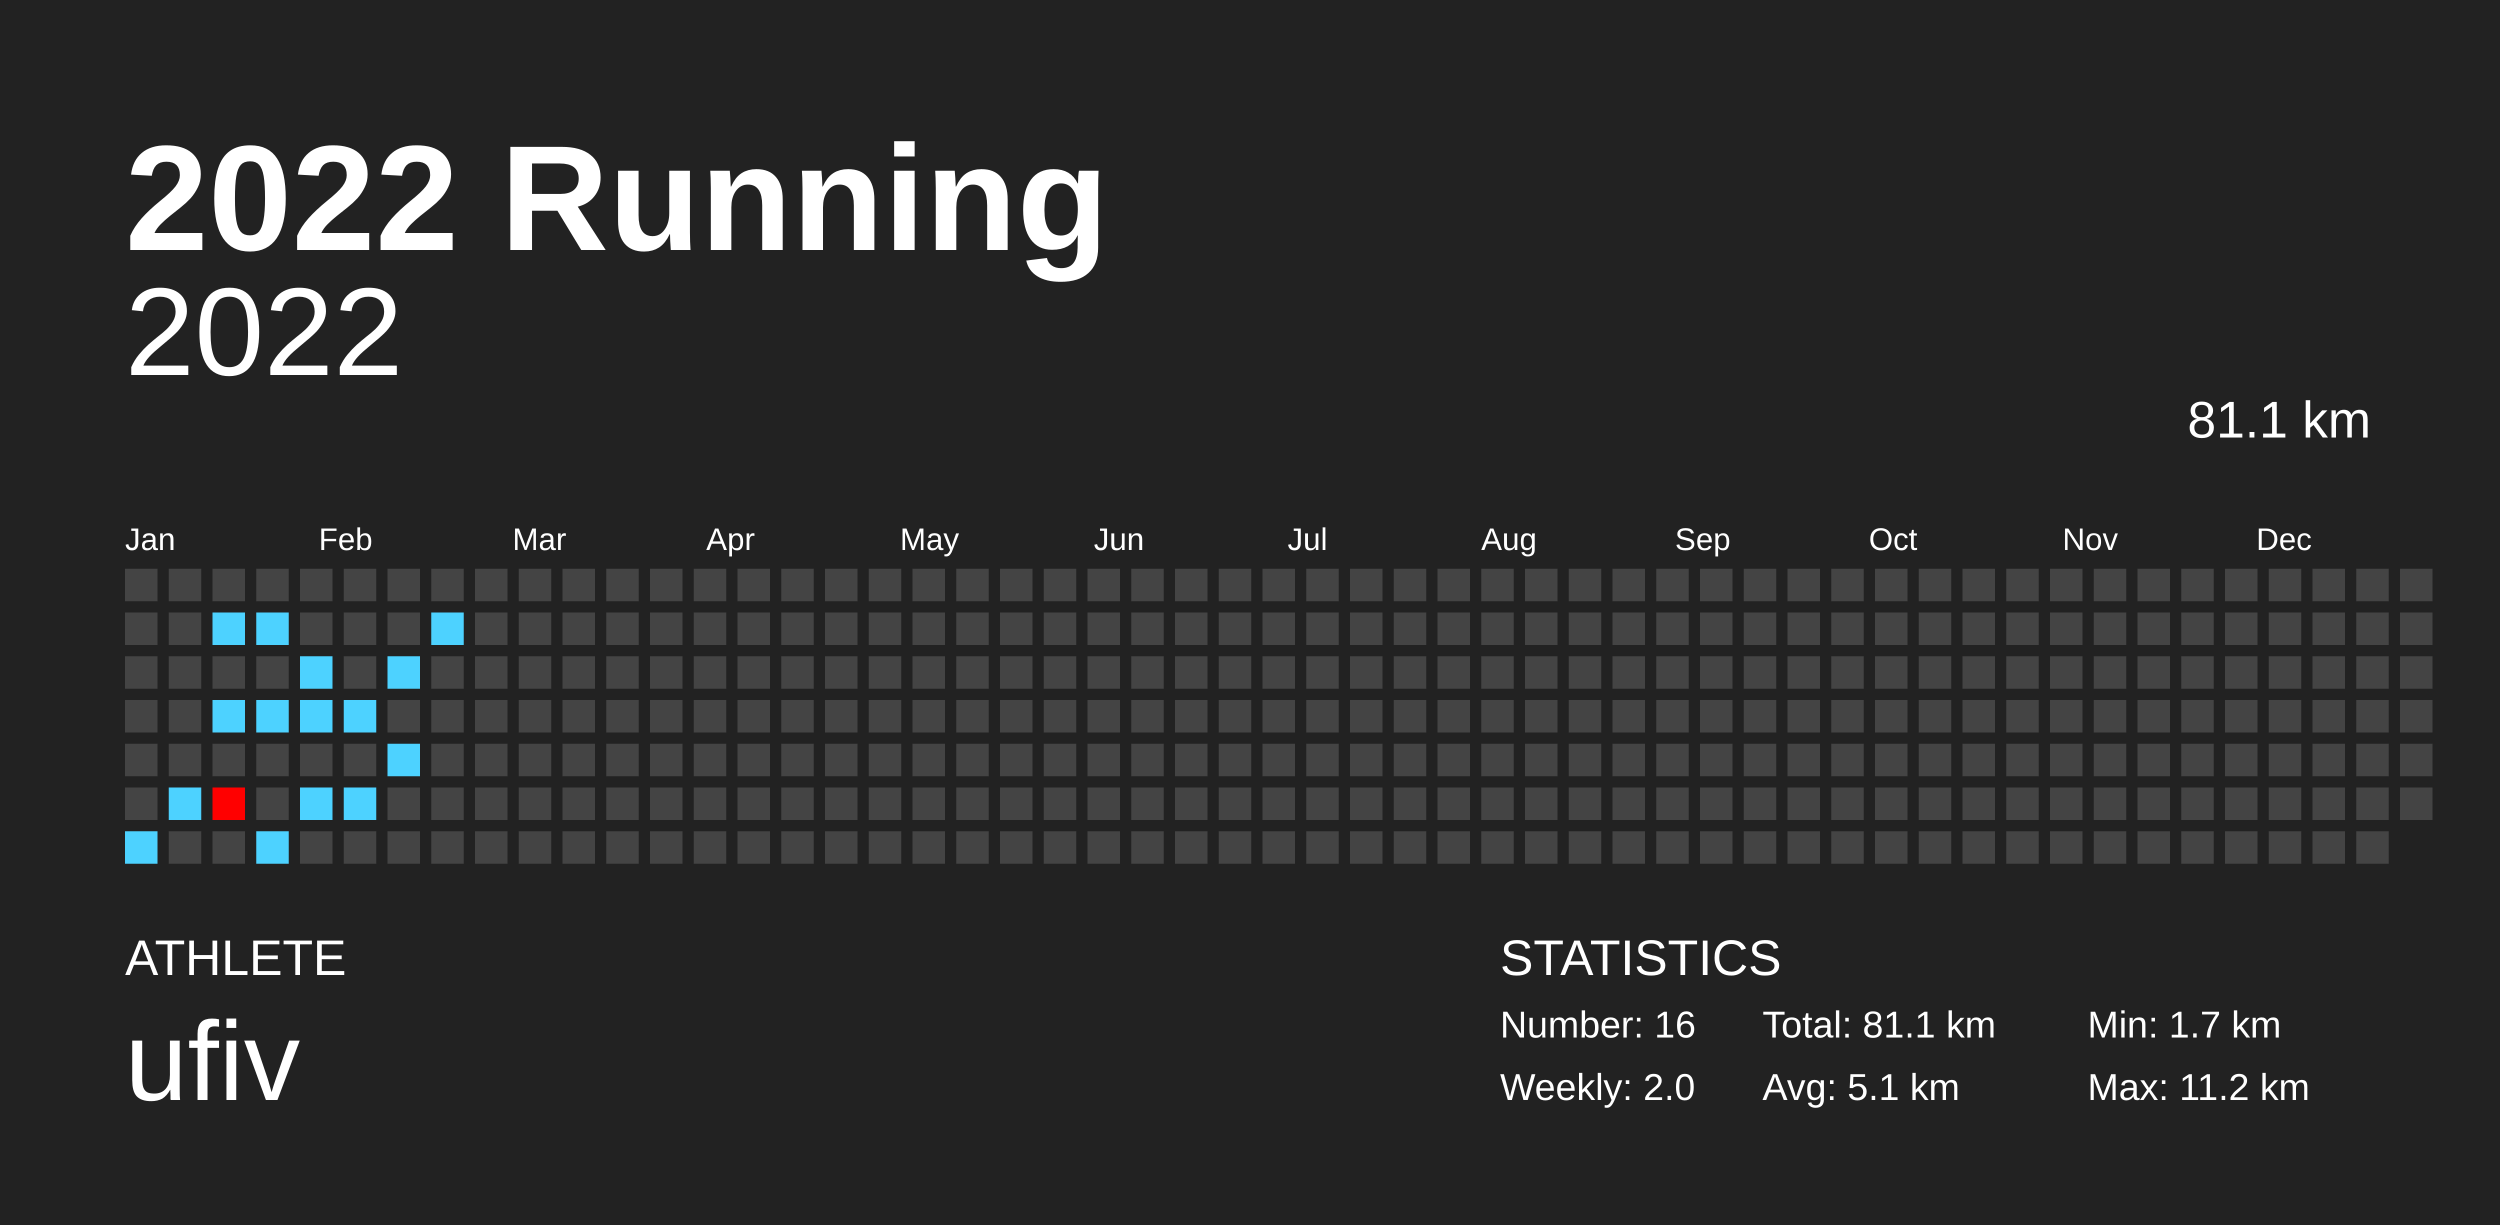
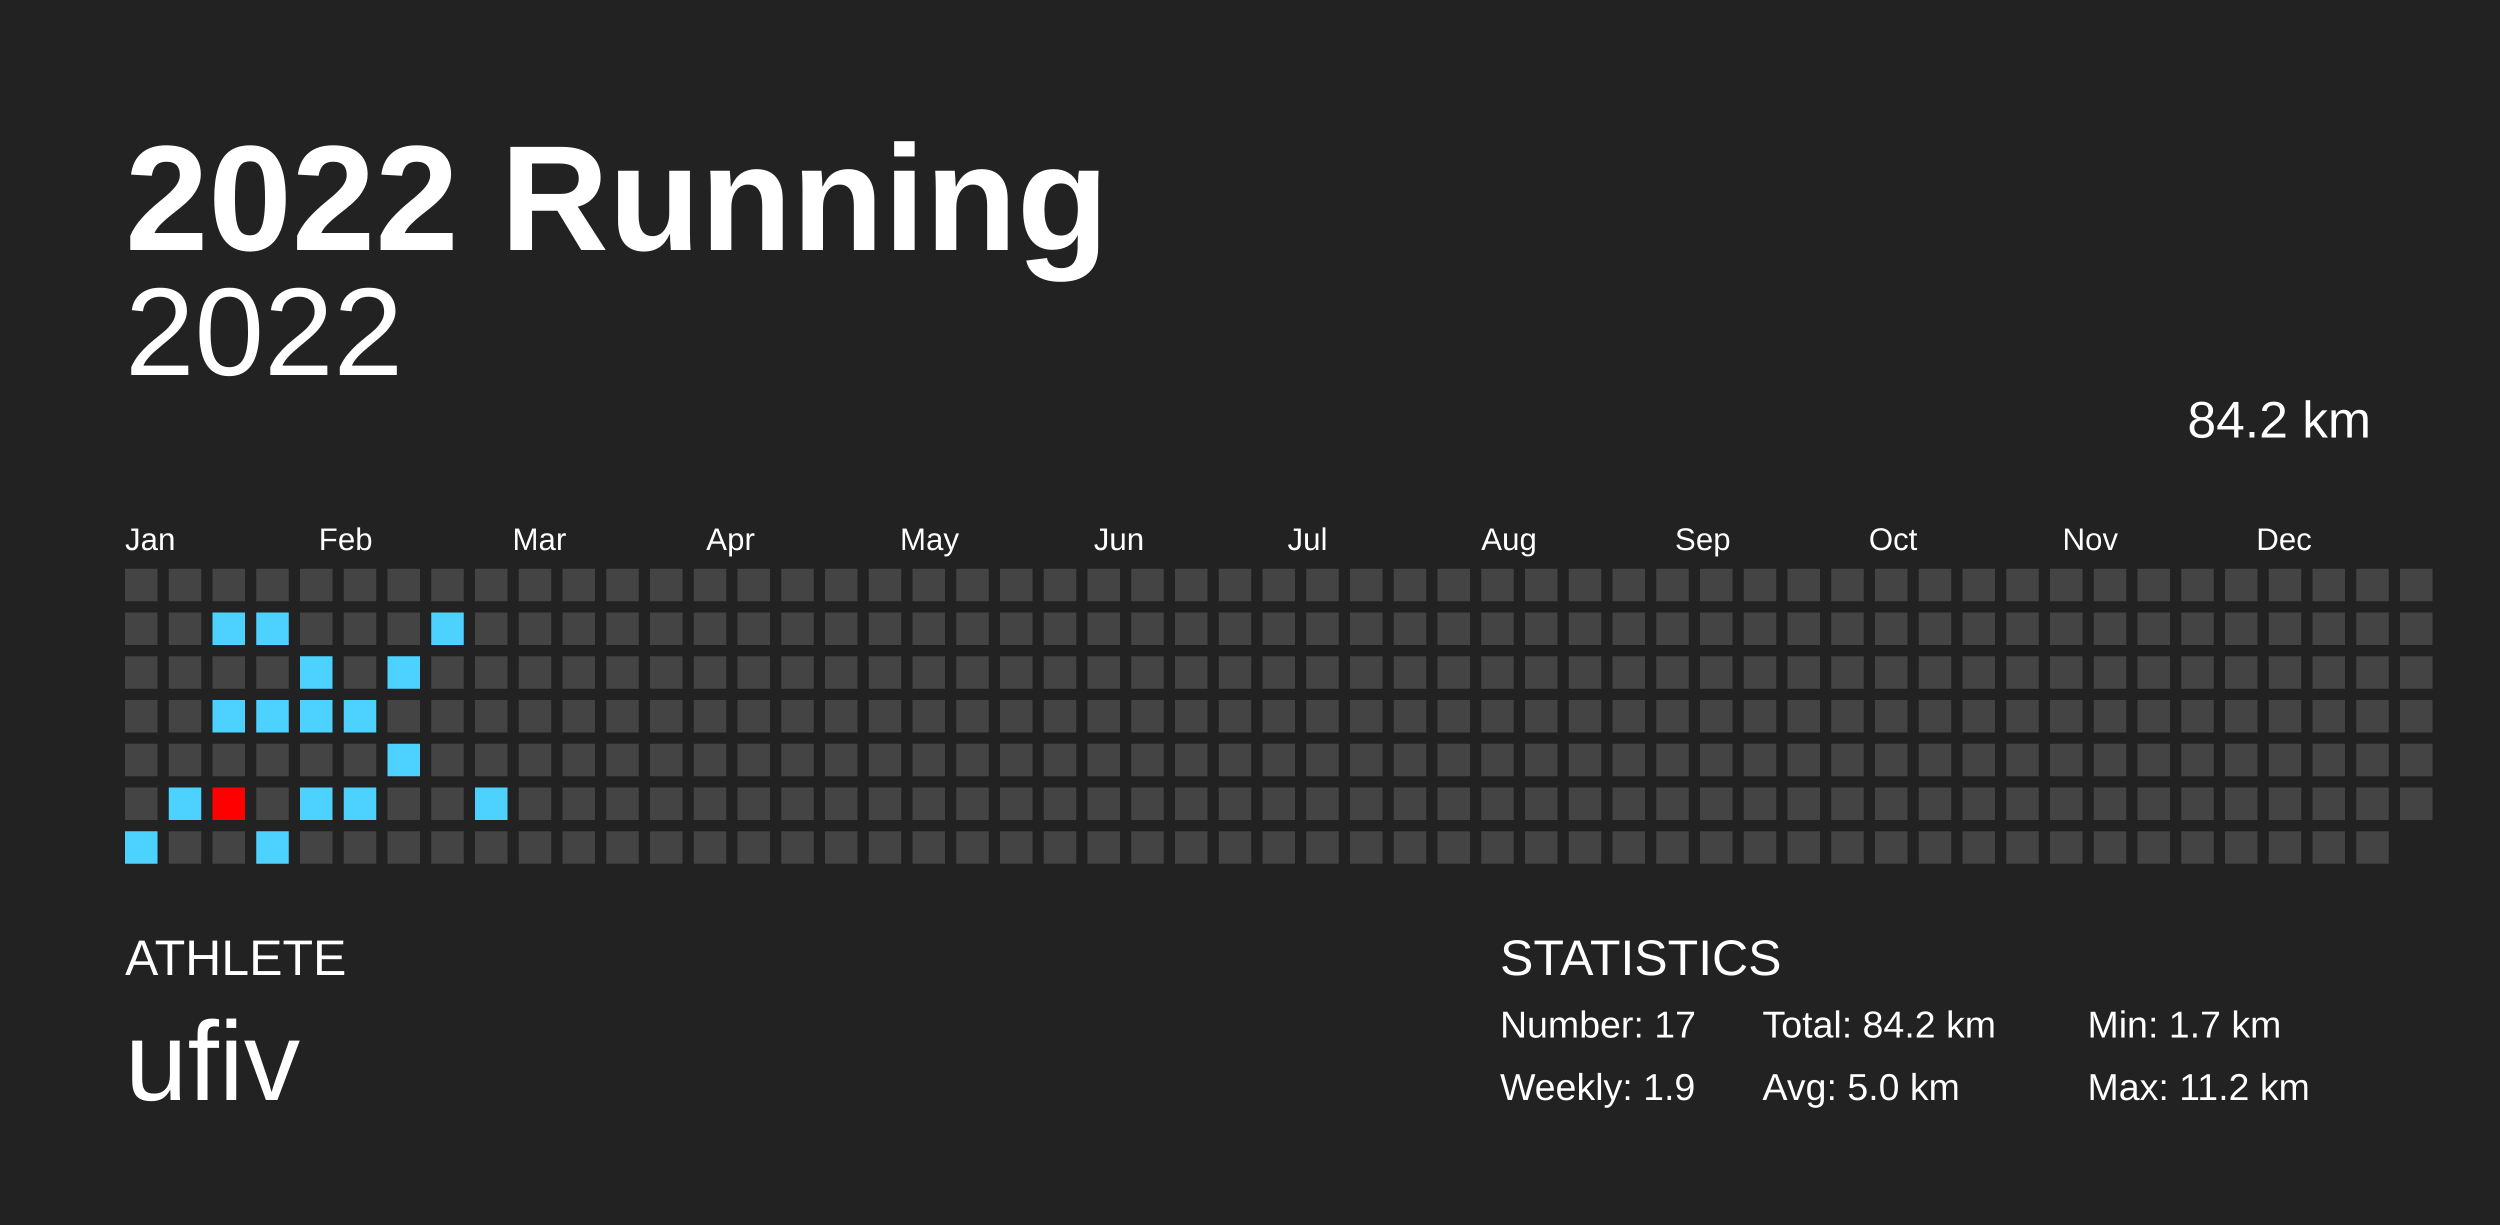
<svg xmlns="http://www.w3.org/2000/svg" baseProfile="full" height="98mm" version="1.1" viewBox="0,0,200,98" width="200mm">
  <defs />
  <rect fill="#222222" height="98" width="200" x="0" y="0" />
  <text fill="#FFFFFF" style="font-size:12px; font-family:Arial; font-weight:bold;" x="10" y="20">2022 Running</text>
  <text fill="#FFFFFF" style="font-size:4px; font-family:Arial" x="10" y="78">ATHLETE</text>
  <text fill="#FFFFFF" style="font-size:9px; font-family:Arial" x="10" y="88">ufiv</text>
  <text fill="#FFFFFF" style="font-size:4px; font-family:Arial" x="120" y="78">STATISTICS</text>
-   <text fill="#FFFFFF" style="font-size:3px; font-family:Arial" x="120" y="83">Number: 16</text>
-   <text fill="#FFFFFF" style="font-size:3px; font-family:Arial" x="120" y="88">Weekly: 2.0</text>
-   <text fill="#FFFFFF" style="font-size:3px; font-family:Arial" x="141" y="83">Total: 81.1 km</text>
-   <text fill="#FFFFFF" style="font-size:3px; font-family:Arial" x="141" y="88">Avg: 5.1 km</text>
+   <text fill="#FFFFFF" style="font-size:3px; font-family:Arial" x="120" y="83">Number: 17</text>
+   <text fill="#FFFFFF" style="font-size:3px; font-family:Arial" x="120" y="88">Weekly: 1.9</text>
+   <text fill="#FFFFFF" style="font-size:3px; font-family:Arial" x="141" y="83">Total: 84.2 km</text>
+   <text fill="#FFFFFF" style="font-size:3px; font-family:Arial" x="141" y="88">Avg: 5.0 km</text>
  <text fill="#FFFFFF" style="font-size:3px; font-family:Arial" x="167" y="83">Min: 1.7 km</text>
  <text fill="#FFFFFF" style="font-size:3px; font-family:Arial" x="167" y="88">Max: 11.2 km</text>
  <text alignment-baseline="hanging" fill="#FFFFFF" style="font-size:10.0px; font-family:Arial;" x="10" y="30">2022</text>
-   <text alignment-baseline="hanging" fill="#FFFFFF" style="font-size:4.125px; font-family:Arial;" x="175" y="35">81.1 km</text>
+   <text alignment-baseline="hanging" fill="#FFFFFF" style="font-size:4.125px; font-family:Arial;" x="175" y="35">84.2 km</text>
  <text fill="#FFFFFF" style="font-size:2.5px; font-family:Arial" x="10.0" y="44">Jan</text>
  <text fill="#FFFFFF" style="font-size:2.5px; font-family:Arial" x="25.5" y="44">Feb</text>
  <text fill="#FFFFFF" style="font-size:2.5px; font-family:Arial" x="41.0" y="44">Mar</text>
  <text fill="#FFFFFF" style="font-size:2.5px; font-family:Arial" x="56.5" y="44">Apr</text>
  <text fill="#FFFFFF" style="font-size:2.5px; font-family:Arial" x="72.0" y="44">May</text>
  <text fill="#FFFFFF" style="font-size:2.5px; font-family:Arial" x="87.5" y="44">Jun</text>
  <text fill="#FFFFFF" style="font-size:2.5px; font-family:Arial" x="103.0" y="44">Jul</text>
  <text fill="#FFFFFF" style="font-size:2.5px; font-family:Arial" x="118.5" y="44">Aug</text>
  <text fill="#FFFFFF" style="font-size:2.5px; font-family:Arial" x="134.0" y="44">Sep</text>
  <text fill="#FFFFFF" style="font-size:2.5px; font-family:Arial" x="149.5" y="44">Oct</text>
  <text fill="#FFFFFF" style="font-size:2.5px; font-family:Arial" x="165.0" y="44">Nov</text>
  <text fill="#FFFFFF" style="font-size:2.5px; font-family:Arial" x="180.5" y="44">Dec</text>
  <rect fill="#444444" height="2.6" width="2.6" x="10.0" y="45.5" />
  <rect fill="#444444" height="2.6" width="2.6" x="10.0" y="49.0" />
  <rect fill="#444444" height="2.6" width="2.6" x="10.0" y="52.5" />
  <rect fill="#444444" height="2.6" width="2.6" x="10.0" y="56.0" />
  <rect fill="#444444" height="2.6" width="2.6" x="10.0" y="59.5" />
  <rect fill="#444444" height="2.6" width="2.6" x="10.0" y="63.0" />
  <rect fill="#4dd2ff" height="2.6" width="2.6" x="10.0" y="66.5" />
  <rect fill="#444444" height="2.6" width="2.6" x="13.5" y="45.5" />
  <rect fill="#444444" height="2.6" width="2.6" x="13.5" y="49.0" />
  <rect fill="#444444" height="2.6" width="2.6" x="13.5" y="52.5" />
  <rect fill="#444444" height="2.6" width="2.6" x="13.5" y="56.0" />
  <rect fill="#444444" height="2.6" width="2.6" x="13.5" y="59.5" />
  <rect fill="#4dd2ff" height="2.6" width="2.6" x="13.5" y="63.0" />
  <rect fill="#444444" height="2.6" width="2.6" x="13.5" y="66.5" />
  <rect fill="#444444" height="2.6" width="2.6" x="17.0" y="45.5" />
  <rect fill="#4dd2ff" height="2.6" width="2.6" x="17.0" y="49.0" />
  <rect fill="#444444" height="2.6" width="2.6" x="17.0" y="52.5" />
  <rect fill="#4dd2ff" height="2.6" width="2.6" x="17.0" y="56.0" />
  <rect fill="#444444" height="2.6" width="2.6" x="17.0" y="59.5" />
  <rect fill="#ff0000" height="2.6" width="2.6" x="17.0" y="63.0" />
  <rect fill="#444444" height="2.6" width="2.6" x="17.0" y="66.5" />
  <rect fill="#444444" height="2.6" width="2.6" x="20.5" y="45.5" />
  <rect fill="#4dd2ff" height="2.6" width="2.6" x="20.5" y="49.0" />
  <rect fill="#444444" height="2.6" width="2.6" x="20.5" y="52.5" />
  <rect fill="#4dd2ff" height="2.6" width="2.6" x="20.5" y="56.0" />
  <rect fill="#444444" height="2.6" width="2.6" x="20.5" y="59.5" />
  <rect fill="#444444" height="2.6" width="2.6" x="20.5" y="63.0" />
  <rect fill="#4dd2ff" height="2.6" width="2.6" x="20.5" y="66.5" />
  <rect fill="#444444" height="2.6" width="2.6" x="24.0" y="45.5" />
  <rect fill="#444444" height="2.6" width="2.6" x="24.0" y="49.0" />
  <rect fill="#4dd2ff" height="2.6" width="2.6" x="24.0" y="52.5" />
  <rect fill="#4dd2ff" height="2.6" width="2.6" x="24.0" y="56.0" />
  <rect fill="#444444" height="2.6" width="2.6" x="24.0" y="59.5" />
  <rect fill="#4dd2ff" height="2.6" width="2.6" x="24.0" y="63.0" />
  <rect fill="#444444" height="2.6" width="2.6" x="24.0" y="66.5" />
  <rect fill="#444444" height="2.6" width="2.6" x="27.5" y="45.5" />
  <rect fill="#444444" height="2.6" width="2.6" x="27.5" y="49.0" />
  <rect fill="#444444" height="2.6" width="2.6" x="27.5" y="52.5" />
  <rect fill="#4dd2ff" height="2.6" width="2.6" x="27.5" y="56.0" />
  <rect fill="#444444" height="2.6" width="2.6" x="27.5" y="59.5" />
  <rect fill="#4dd2ff" height="2.6" width="2.6" x="27.5" y="63.0" />
  <rect fill="#444444" height="2.6" width="2.6" x="27.5" y="66.5" />
  <rect fill="#444444" height="2.6" width="2.6" x="31.0" y="45.5" />
  <rect fill="#444444" height="2.6" width="2.6" x="31.0" y="49.0" />
  <rect fill="#4dd2ff" height="2.6" width="2.6" x="31.0" y="52.5" />
  <rect fill="#444444" height="2.6" width="2.6" x="31.0" y="56.0" />
  <rect fill="#4dd2ff" height="2.6" width="2.6" x="31.0" y="59.5" />
  <rect fill="#444444" height="2.6" width="2.6" x="31.0" y="63.0" />
  <rect fill="#444444" height="2.6" width="2.6" x="31.0" y="66.5" />
  <rect fill="#444444" height="2.6" width="2.6" x="34.5" y="45.5" />
  <rect fill="#4dd2ff" height="2.6" width="2.6" x="34.5" y="49.0" />
  <rect fill="#444444" height="2.6" width="2.6" x="34.5" y="52.5" />
  <rect fill="#444444" height="2.6" width="2.6" x="34.5" y="56.0" />
  <rect fill="#444444" height="2.6" width="2.6" x="34.5" y="59.5" />
  <rect fill="#444444" height="2.6" width="2.6" x="34.5" y="63.0" />
  <rect fill="#444444" height="2.6" width="2.6" x="34.5" y="66.5" />
  <rect fill="#444444" height="2.6" width="2.6" x="38.0" y="45.5" />
  <rect fill="#444444" height="2.6" width="2.6" x="38.0" y="49.0" />
  <rect fill="#444444" height="2.6" width="2.6" x="38.0" y="52.5" />
  <rect fill="#444444" height="2.6" width="2.6" x="38.0" y="56.0" />
  <rect fill="#444444" height="2.6" width="2.6" x="38.0" y="59.5" />
-   <rect fill="#444444" height="2.6" width="2.6" x="38.0" y="63.0" />
+   <rect fill="#4dd2ff" height="2.6" width="2.6" x="38.0" y="63.0" />
  <rect fill="#444444" height="2.6" width="2.6" x="38.0" y="66.5" />
  <rect fill="#444444" height="2.6" width="2.6" x="41.5" y="45.5" />
  <rect fill="#444444" height="2.6" width="2.6" x="41.5" y="49.0" />
  <rect fill="#444444" height="2.6" width="2.6" x="41.5" y="52.5" />
  <rect fill="#444444" height="2.6" width="2.6" x="41.5" y="56.0" />
  <rect fill="#444444" height="2.6" width="2.6" x="41.5" y="59.5" />
  <rect fill="#444444" height="2.6" width="2.6" x="41.5" y="63.0" />
  <rect fill="#444444" height="2.6" width="2.6" x="41.5" y="66.5" />
  <rect fill="#444444" height="2.6" width="2.6" x="45.0" y="45.5" />
  <rect fill="#444444" height="2.6" width="2.6" x="45.0" y="49.0" />
  <rect fill="#444444" height="2.6" width="2.6" x="45.0" y="52.5" />
  <rect fill="#444444" height="2.6" width="2.6" x="45.0" y="56.0" />
  <rect fill="#444444" height="2.6" width="2.6" x="45.0" y="59.5" />
  <rect fill="#444444" height="2.6" width="2.6" x="45.0" y="63.0" />
  <rect fill="#444444" height="2.6" width="2.6" x="45.0" y="66.5" />
  <rect fill="#444444" height="2.6" width="2.6" x="48.5" y="45.5" />
  <rect fill="#444444" height="2.6" width="2.6" x="48.5" y="49.0" />
  <rect fill="#444444" height="2.6" width="2.6" x="48.5" y="52.5" />
  <rect fill="#444444" height="2.6" width="2.6" x="48.5" y="56.0" />
  <rect fill="#444444" height="2.6" width="2.6" x="48.5" y="59.5" />
  <rect fill="#444444" height="2.6" width="2.6" x="48.5" y="63.0" />
  <rect fill="#444444" height="2.6" width="2.6" x="48.5" y="66.5" />
  <rect fill="#444444" height="2.6" width="2.6" x="52.0" y="45.5" />
  <rect fill="#444444" height="2.6" width="2.6" x="52.0" y="49.0" />
  <rect fill="#444444" height="2.6" width="2.6" x="52.0" y="52.5" />
  <rect fill="#444444" height="2.6" width="2.6" x="52.0" y="56.0" />
  <rect fill="#444444" height="2.6" width="2.6" x="52.0" y="59.5" />
  <rect fill="#444444" height="2.6" width="2.6" x="52.0" y="63.0" />
  <rect fill="#444444" height="2.6" width="2.6" x="52.0" y="66.5" />
  <rect fill="#444444" height="2.6" width="2.6" x="55.5" y="45.5" />
  <rect fill="#444444" height="2.6" width="2.6" x="55.5" y="49.0" />
  <rect fill="#444444" height="2.6" width="2.6" x="55.5" y="52.5" />
  <rect fill="#444444" height="2.6" width="2.6" x="55.5" y="56.0" />
  <rect fill="#444444" height="2.6" width="2.6" x="55.5" y="59.5" />
  <rect fill="#444444" height="2.6" width="2.6" x="55.5" y="63.0" />
  <rect fill="#444444" height="2.6" width="2.6" x="55.5" y="66.5" />
  <rect fill="#444444" height="2.6" width="2.6" x="59.0" y="45.5" />
  <rect fill="#444444" height="2.6" width="2.6" x="59.0" y="49.0" />
  <rect fill="#444444" height="2.6" width="2.6" x="59.0" y="52.5" />
  <rect fill="#444444" height="2.6" width="2.6" x="59.0" y="56.0" />
  <rect fill="#444444" height="2.6" width="2.6" x="59.0" y="59.5" />
  <rect fill="#444444" height="2.6" width="2.6" x="59.0" y="63.0" />
  <rect fill="#444444" height="2.6" width="2.6" x="59.0" y="66.5" />
  <rect fill="#444444" height="2.6" width="2.6" x="62.5" y="45.5" />
  <rect fill="#444444" height="2.6" width="2.6" x="62.5" y="49.0" />
  <rect fill="#444444" height="2.6" width="2.6" x="62.5" y="52.5" />
  <rect fill="#444444" height="2.6" width="2.6" x="62.5" y="56.0" />
  <rect fill="#444444" height="2.6" width="2.6" x="62.5" y="59.5" />
  <rect fill="#444444" height="2.6" width="2.6" x="62.5" y="63.0" />
  <rect fill="#444444" height="2.6" width="2.6" x="62.5" y="66.5" />
  <rect fill="#444444" height="2.6" width="2.6" x="66.0" y="45.5" />
  <rect fill="#444444" height="2.6" width="2.6" x="66.0" y="49.0" />
  <rect fill="#444444" height="2.6" width="2.6" x="66.0" y="52.5" />
  <rect fill="#444444" height="2.6" width="2.6" x="66.0" y="56.0" />
  <rect fill="#444444" height="2.6" width="2.6" x="66.0" y="59.5" />
  <rect fill="#444444" height="2.6" width="2.6" x="66.0" y="63.0" />
  <rect fill="#444444" height="2.6" width="2.6" x="66.0" y="66.5" />
  <rect fill="#444444" height="2.6" width="2.6" x="69.5" y="45.5" />
  <rect fill="#444444" height="2.6" width="2.6" x="69.5" y="49.0" />
  <rect fill="#444444" height="2.6" width="2.6" x="69.5" y="52.5" />
  <rect fill="#444444" height="2.6" width="2.6" x="69.5" y="56.0" />
  <rect fill="#444444" height="2.6" width="2.6" x="69.5" y="59.5" />
  <rect fill="#444444" height="2.6" width="2.6" x="69.5" y="63.0" />
  <rect fill="#444444" height="2.6" width="2.6" x="69.5" y="66.5" />
  <rect fill="#444444" height="2.6" width="2.6" x="73.0" y="45.5" />
  <rect fill="#444444" height="2.6" width="2.6" x="73.0" y="49.0" />
  <rect fill="#444444" height="2.6" width="2.6" x="73.0" y="52.5" />
  <rect fill="#444444" height="2.6" width="2.6" x="73.0" y="56.0" />
  <rect fill="#444444" height="2.6" width="2.6" x="73.0" y="59.5" />
  <rect fill="#444444" height="2.6" width="2.6" x="73.0" y="63.0" />
  <rect fill="#444444" height="2.6" width="2.6" x="73.0" y="66.5" />
  <rect fill="#444444" height="2.6" width="2.6" x="76.5" y="45.5" />
  <rect fill="#444444" height="2.6" width="2.6" x="76.5" y="49.0" />
  <rect fill="#444444" height="2.6" width="2.6" x="76.5" y="52.5" />
  <rect fill="#444444" height="2.6" width="2.6" x="76.5" y="56.0" />
  <rect fill="#444444" height="2.6" width="2.6" x="76.5" y="59.5" />
  <rect fill="#444444" height="2.6" width="2.6" x="76.5" y="63.0" />
  <rect fill="#444444" height="2.6" width="2.6" x="76.5" y="66.5" />
  <rect fill="#444444" height="2.6" width="2.6" x="80.0" y="45.5" />
  <rect fill="#444444" height="2.6" width="2.6" x="80.0" y="49.0" />
  <rect fill="#444444" height="2.6" width="2.6" x="80.0" y="52.5" />
  <rect fill="#444444" height="2.6" width="2.6" x="80.0" y="56.0" />
  <rect fill="#444444" height="2.6" width="2.6" x="80.0" y="59.5" />
  <rect fill="#444444" height="2.6" width="2.6" x="80.0" y="63.0" />
  <rect fill="#444444" height="2.6" width="2.6" x="80.0" y="66.5" />
  <rect fill="#444444" height="2.6" width="2.6" x="83.5" y="45.5" />
  <rect fill="#444444" height="2.6" width="2.6" x="83.5" y="49.0" />
  <rect fill="#444444" height="2.6" width="2.6" x="83.5" y="52.5" />
  <rect fill="#444444" height="2.6" width="2.6" x="83.5" y="56.0" />
  <rect fill="#444444" height="2.6" width="2.6" x="83.5" y="59.5" />
  <rect fill="#444444" height="2.6" width="2.6" x="83.5" y="63.0" />
  <rect fill="#444444" height="2.6" width="2.6" x="83.5" y="66.5" />
  <rect fill="#444444" height="2.6" width="2.6" x="87.0" y="45.5" />
  <rect fill="#444444" height="2.6" width="2.6" x="87.0" y="49.0" />
  <rect fill="#444444" height="2.6" width="2.6" x="87.0" y="52.5" />
  <rect fill="#444444" height="2.6" width="2.6" x="87.0" y="56.0" />
  <rect fill="#444444" height="2.6" width="2.6" x="87.0" y="59.5" />
  <rect fill="#444444" height="2.6" width="2.6" x="87.0" y="63.0" />
  <rect fill="#444444" height="2.6" width="2.6" x="87.0" y="66.5" />
  <rect fill="#444444" height="2.6" width="2.6" x="90.5" y="45.5" />
  <rect fill="#444444" height="2.6" width="2.6" x="90.5" y="49.0" />
  <rect fill="#444444" height="2.6" width="2.6" x="90.5" y="52.5" />
  <rect fill="#444444" height="2.6" width="2.6" x="90.5" y="56.0" />
  <rect fill="#444444" height="2.6" width="2.6" x="90.5" y="59.5" />
  <rect fill="#444444" height="2.6" width="2.6" x="90.5" y="63.0" />
  <rect fill="#444444" height="2.6" width="2.6" x="90.5" y="66.5" />
  <rect fill="#444444" height="2.6" width="2.6" x="94.0" y="45.5" />
  <rect fill="#444444" height="2.6" width="2.6" x="94.0" y="49.0" />
  <rect fill="#444444" height="2.6" width="2.6" x="94.0" y="52.5" />
  <rect fill="#444444" height="2.6" width="2.6" x="94.0" y="56.0" />
  <rect fill="#444444" height="2.6" width="2.6" x="94.0" y="59.5" />
  <rect fill="#444444" height="2.6" width="2.6" x="94.0" y="63.0" />
  <rect fill="#444444" height="2.6" width="2.6" x="94.0" y="66.5" />
  <rect fill="#444444" height="2.6" width="2.6" x="97.5" y="45.5" />
  <rect fill="#444444" height="2.6" width="2.6" x="97.5" y="49.0" />
  <rect fill="#444444" height="2.6" width="2.6" x="97.5" y="52.5" />
  <rect fill="#444444" height="2.6" width="2.6" x="97.5" y="56.0" />
  <rect fill="#444444" height="2.6" width="2.6" x="97.5" y="59.5" />
  <rect fill="#444444" height="2.6" width="2.6" x="97.5" y="63.0" />
  <rect fill="#444444" height="2.6" width="2.6" x="97.5" y="66.5" />
  <rect fill="#444444" height="2.6" width="2.6" x="101.0" y="45.5" />
  <rect fill="#444444" height="2.6" width="2.6" x="101.0" y="49.0" />
  <rect fill="#444444" height="2.6" width="2.6" x="101.0" y="52.5" />
  <rect fill="#444444" height="2.6" width="2.6" x="101.0" y="56.0" />
  <rect fill="#444444" height="2.6" width="2.6" x="101.0" y="59.5" />
  <rect fill="#444444" height="2.6" width="2.6" x="101.0" y="63.0" />
  <rect fill="#444444" height="2.6" width="2.6" x="101.0" y="66.5" />
  <rect fill="#444444" height="2.6" width="2.6" x="104.5" y="45.5" />
  <rect fill="#444444" height="2.6" width="2.6" x="104.5" y="49.0" />
  <rect fill="#444444" height="2.6" width="2.6" x="104.5" y="52.5" />
  <rect fill="#444444" height="2.6" width="2.6" x="104.5" y="56.0" />
  <rect fill="#444444" height="2.6" width="2.6" x="104.5" y="59.5" />
  <rect fill="#444444" height="2.6" width="2.6" x="104.5" y="63.0" />
  <rect fill="#444444" height="2.6" width="2.6" x="104.5" y="66.5" />
  <rect fill="#444444" height="2.6" width="2.6" x="108.0" y="45.5" />
  <rect fill="#444444" height="2.6" width="2.6" x="108.0" y="49.0" />
  <rect fill="#444444" height="2.6" width="2.6" x="108.0" y="52.5" />
  <rect fill="#444444" height="2.6" width="2.6" x="108.0" y="56.0" />
  <rect fill="#444444" height="2.6" width="2.6" x="108.0" y="59.5" />
  <rect fill="#444444" height="2.6" width="2.6" x="108.0" y="63.0" />
  <rect fill="#444444" height="2.6" width="2.6" x="108.0" y="66.5" />
  <rect fill="#444444" height="2.6" width="2.6" x="111.5" y="45.5" />
  <rect fill="#444444" height="2.6" width="2.6" x="111.5" y="49.0" />
  <rect fill="#444444" height="2.6" width="2.6" x="111.5" y="52.5" />
  <rect fill="#444444" height="2.6" width="2.6" x="111.5" y="56.0" />
  <rect fill="#444444" height="2.6" width="2.6" x="111.5" y="59.5" />
  <rect fill="#444444" height="2.6" width="2.6" x="111.5" y="63.0" />
  <rect fill="#444444" height="2.6" width="2.6" x="111.5" y="66.5" />
  <rect fill="#444444" height="2.6" width="2.6" x="115.0" y="45.5" />
  <rect fill="#444444" height="2.6" width="2.6" x="115.0" y="49.0" />
  <rect fill="#444444" height="2.6" width="2.6" x="115.0" y="52.5" />
  <rect fill="#444444" height="2.6" width="2.6" x="115.0" y="56.0" />
  <rect fill="#444444" height="2.6" width="2.6" x="115.0" y="59.5" />
  <rect fill="#444444" height="2.6" width="2.6" x="115.0" y="63.0" />
  <rect fill="#444444" height="2.6" width="2.6" x="115.0" y="66.5" />
  <rect fill="#444444" height="2.6" width="2.6" x="118.5" y="45.5" />
  <rect fill="#444444" height="2.6" width="2.6" x="118.5" y="49.0" />
  <rect fill="#444444" height="2.6" width="2.6" x="118.5" y="52.5" />
  <rect fill="#444444" height="2.6" width="2.6" x="118.5" y="56.0" />
  <rect fill="#444444" height="2.6" width="2.6" x="118.5" y="59.5" />
  <rect fill="#444444" height="2.6" width="2.6" x="118.5" y="63.0" />
  <rect fill="#444444" height="2.6" width="2.6" x="118.5" y="66.5" />
  <rect fill="#444444" height="2.6" width="2.6" x="122.0" y="45.5" />
  <rect fill="#444444" height="2.6" width="2.6" x="122.0" y="49.0" />
  <rect fill="#444444" height="2.6" width="2.6" x="122.0" y="52.5" />
  <rect fill="#444444" height="2.6" width="2.6" x="122.0" y="56.0" />
  <rect fill="#444444" height="2.6" width="2.6" x="122.0" y="59.5" />
  <rect fill="#444444" height="2.6" width="2.6" x="122.0" y="63.0" />
  <rect fill="#444444" height="2.6" width="2.6" x="122.0" y="66.5" />
  <rect fill="#444444" height="2.6" width="2.6" x="125.5" y="45.5" />
  <rect fill="#444444" height="2.6" width="2.6" x="125.5" y="49.0" />
  <rect fill="#444444" height="2.6" width="2.6" x="125.5" y="52.5" />
  <rect fill="#444444" height="2.6" width="2.6" x="125.5" y="56.0" />
  <rect fill="#444444" height="2.6" width="2.6" x="125.5" y="59.5" />
  <rect fill="#444444" height="2.6" width="2.6" x="125.5" y="63.0" />
  <rect fill="#444444" height="2.6" width="2.6" x="125.5" y="66.5" />
  <rect fill="#444444" height="2.6" width="2.6" x="129.0" y="45.5" />
  <rect fill="#444444" height="2.6" width="2.6" x="129.0" y="49.0" />
  <rect fill="#444444" height="2.6" width="2.6" x="129.0" y="52.5" />
  <rect fill="#444444" height="2.6" width="2.6" x="129.0" y="56.0" />
  <rect fill="#444444" height="2.6" width="2.6" x="129.0" y="59.5" />
  <rect fill="#444444" height="2.6" width="2.6" x="129.0" y="63.0" />
  <rect fill="#444444" height="2.6" width="2.6" x="129.0" y="66.5" />
  <rect fill="#444444" height="2.6" width="2.6" x="132.5" y="45.5" />
  <rect fill="#444444" height="2.6" width="2.6" x="132.5" y="49.0" />
  <rect fill="#444444" height="2.6" width="2.6" x="132.5" y="52.5" />
  <rect fill="#444444" height="2.6" width="2.6" x="132.5" y="56.0" />
  <rect fill="#444444" height="2.6" width="2.6" x="132.5" y="59.5" />
  <rect fill="#444444" height="2.6" width="2.6" x="132.5" y="63.0" />
  <rect fill="#444444" height="2.6" width="2.6" x="132.5" y="66.5" />
  <rect fill="#444444" height="2.6" width="2.6" x="136.0" y="45.5" />
  <rect fill="#444444" height="2.6" width="2.6" x="136.0" y="49.0" />
  <rect fill="#444444" height="2.6" width="2.6" x="136.0" y="52.5" />
  <rect fill="#444444" height="2.6" width="2.6" x="136.0" y="56.0" />
  <rect fill="#444444" height="2.6" width="2.6" x="136.0" y="59.5" />
  <rect fill="#444444" height="2.6" width="2.6" x="136.0" y="63.0" />
  <rect fill="#444444" height="2.6" width="2.6" x="136.0" y="66.5" />
  <rect fill="#444444" height="2.6" width="2.6" x="139.5" y="45.5" />
  <rect fill="#444444" height="2.6" width="2.6" x="139.5" y="49.0" />
  <rect fill="#444444" height="2.6" width="2.6" x="139.5" y="52.5" />
  <rect fill="#444444" height="2.6" width="2.6" x="139.5" y="56.0" />
  <rect fill="#444444" height="2.6" width="2.6" x="139.5" y="59.5" />
  <rect fill="#444444" height="2.6" width="2.6" x="139.5" y="63.0" />
  <rect fill="#444444" height="2.6" width="2.6" x="139.5" y="66.5" />
  <rect fill="#444444" height="2.6" width="2.6" x="143.0" y="45.5" />
  <rect fill="#444444" height="2.6" width="2.6" x="143.0" y="49.0" />
  <rect fill="#444444" height="2.6" width="2.6" x="143.0" y="52.5" />
  <rect fill="#444444" height="2.6" width="2.6" x="143.0" y="56.0" />
  <rect fill="#444444" height="2.6" width="2.6" x="143.0" y="59.5" />
  <rect fill="#444444" height="2.6" width="2.6" x="143.0" y="63.0" />
  <rect fill="#444444" height="2.6" width="2.6" x="143.0" y="66.5" />
  <rect fill="#444444" height="2.6" width="2.6" x="146.5" y="45.5" />
  <rect fill="#444444" height="2.6" width="2.6" x="146.5" y="49.0" />
  <rect fill="#444444" height="2.6" width="2.6" x="146.5" y="52.5" />
  <rect fill="#444444" height="2.6" width="2.6" x="146.5" y="56.0" />
  <rect fill="#444444" height="2.6" width="2.6" x="146.5" y="59.5" />
  <rect fill="#444444" height="2.6" width="2.6" x="146.5" y="63.0" />
  <rect fill="#444444" height="2.6" width="2.6" x="146.5" y="66.5" />
  <rect fill="#444444" height="2.6" width="2.6" x="150.0" y="45.5" />
  <rect fill="#444444" height="2.6" width="2.6" x="150.0" y="49.0" />
  <rect fill="#444444" height="2.6" width="2.6" x="150.0" y="52.5" />
  <rect fill="#444444" height="2.6" width="2.6" x="150.0" y="56.0" />
  <rect fill="#444444" height="2.6" width="2.6" x="150.0" y="59.5" />
  <rect fill="#444444" height="2.6" width="2.6" x="150.0" y="63.0" />
  <rect fill="#444444" height="2.6" width="2.6" x="150.0" y="66.5" />
  <rect fill="#444444" height="2.6" width="2.6" x="153.5" y="45.5" />
  <rect fill="#444444" height="2.6" width="2.6" x="153.5" y="49.0" />
  <rect fill="#444444" height="2.6" width="2.6" x="153.5" y="52.5" />
  <rect fill="#444444" height="2.6" width="2.6" x="153.5" y="56.0" />
  <rect fill="#444444" height="2.6" width="2.6" x="153.5" y="59.5" />
  <rect fill="#444444" height="2.6" width="2.6" x="153.5" y="63.0" />
  <rect fill="#444444" height="2.6" width="2.6" x="153.5" y="66.5" />
  <rect fill="#444444" height="2.6" width="2.6" x="157.0" y="45.5" />
  <rect fill="#444444" height="2.6" width="2.6" x="157.0" y="49.0" />
  <rect fill="#444444" height="2.6" width="2.6" x="157.0" y="52.5" />
  <rect fill="#444444" height="2.6" width="2.6" x="157.0" y="56.0" />
  <rect fill="#444444" height="2.6" width="2.6" x="157.0" y="59.5" />
  <rect fill="#444444" height="2.6" width="2.6" x="157.0" y="63.0" />
  <rect fill="#444444" height="2.6" width="2.6" x="157.0" y="66.5" />
  <rect fill="#444444" height="2.6" width="2.6" x="160.5" y="45.5" />
  <rect fill="#444444" height="2.6" width="2.6" x="160.5" y="49.0" />
  <rect fill="#444444" height="2.6" width="2.6" x="160.5" y="52.5" />
  <rect fill="#444444" height="2.6" width="2.6" x="160.5" y="56.0" />
  <rect fill="#444444" height="2.6" width="2.6" x="160.5" y="59.5" />
  <rect fill="#444444" height="2.6" width="2.6" x="160.5" y="63.0" />
  <rect fill="#444444" height="2.6" width="2.6" x="160.5" y="66.5" />
  <rect fill="#444444" height="2.6" width="2.6" x="164.0" y="45.5" />
  <rect fill="#444444" height="2.6" width="2.6" x="164.0" y="49.0" />
  <rect fill="#444444" height="2.6" width="2.6" x="164.0" y="52.5" />
  <rect fill="#444444" height="2.6" width="2.6" x="164.0" y="56.0" />
  <rect fill="#444444" height="2.6" width="2.6" x="164.0" y="59.5" />
  <rect fill="#444444" height="2.6" width="2.6" x="164.0" y="63.0" />
  <rect fill="#444444" height="2.6" width="2.6" x="164.0" y="66.5" />
  <rect fill="#444444" height="2.6" width="2.6" x="167.5" y="45.5" />
  <rect fill="#444444" height="2.6" width="2.6" x="167.5" y="49.0" />
  <rect fill="#444444" height="2.6" width="2.6" x="167.5" y="52.5" />
  <rect fill="#444444" height="2.6" width="2.6" x="167.5" y="56.0" />
  <rect fill="#444444" height="2.6" width="2.6" x="167.5" y="59.5" />
  <rect fill="#444444" height="2.6" width="2.6" x="167.5" y="63.0" />
  <rect fill="#444444" height="2.6" width="2.6" x="167.5" y="66.5" />
  <rect fill="#444444" height="2.6" width="2.6" x="171.0" y="45.5" />
  <rect fill="#444444" height="2.6" width="2.6" x="171.0" y="49.0" />
  <rect fill="#444444" height="2.6" width="2.6" x="171.0" y="52.5" />
  <rect fill="#444444" height="2.6" width="2.6" x="171.0" y="56.0" />
  <rect fill="#444444" height="2.6" width="2.6" x="171.0" y="59.5" />
  <rect fill="#444444" height="2.6" width="2.6" x="171.0" y="63.0" />
  <rect fill="#444444" height="2.6" width="2.6" x="171.0" y="66.5" />
  <rect fill="#444444" height="2.6" width="2.6" x="174.5" y="45.5" />
  <rect fill="#444444" height="2.6" width="2.6" x="174.5" y="49.0" />
  <rect fill="#444444" height="2.6" width="2.6" x="174.5" y="52.5" />
  <rect fill="#444444" height="2.6" width="2.6" x="174.5" y="56.0" />
  <rect fill="#444444" height="2.6" width="2.6" x="174.5" y="59.5" />
  <rect fill="#444444" height="2.6" width="2.6" x="174.5" y="63.0" />
  <rect fill="#444444" height="2.6" width="2.6" x="174.5" y="66.5" />
  <rect fill="#444444" height="2.6" width="2.6" x="178.0" y="45.5" />
  <rect fill="#444444" height="2.6" width="2.6" x="178.0" y="49.0" />
  <rect fill="#444444" height="2.6" width="2.6" x="178.0" y="52.5" />
  <rect fill="#444444" height="2.6" width="2.6" x="178.0" y="56.0" />
  <rect fill="#444444" height="2.6" width="2.6" x="178.0" y="59.5" />
  <rect fill="#444444" height="2.6" width="2.6" x="178.0" y="63.0" />
  <rect fill="#444444" height="2.6" width="2.6" x="178.0" y="66.5" />
  <rect fill="#444444" height="2.6" width="2.6" x="181.5" y="45.5" />
  <rect fill="#444444" height="2.6" width="2.6" x="181.5" y="49.0" />
  <rect fill="#444444" height="2.6" width="2.6" x="181.5" y="52.5" />
  <rect fill="#444444" height="2.6" width="2.6" x="181.5" y="56.0" />
  <rect fill="#444444" height="2.6" width="2.6" x="181.5" y="59.5" />
  <rect fill="#444444" height="2.6" width="2.6" x="181.5" y="63.0" />
  <rect fill="#444444" height="2.6" width="2.6" x="181.5" y="66.5" />
  <rect fill="#444444" height="2.6" width="2.6" x="185.0" y="45.5" />
  <rect fill="#444444" height="2.6" width="2.6" x="185.0" y="49.0" />
  <rect fill="#444444" height="2.6" width="2.6" x="185.0" y="52.5" />
  <rect fill="#444444" height="2.6" width="2.6" x="185.0" y="56.0" />
  <rect fill="#444444" height="2.6" width="2.6" x="185.0" y="59.5" />
  <rect fill="#444444" height="2.6" width="2.6" x="185.0" y="63.0" />
  <rect fill="#444444" height="2.6" width="2.6" x="185.0" y="66.5" />
  <rect fill="#444444" height="2.6" width="2.6" x="188.5" y="45.5" />
  <rect fill="#444444" height="2.6" width="2.6" x="188.5" y="49.0" />
  <rect fill="#444444" height="2.6" width="2.6" x="188.5" y="52.5" />
  <rect fill="#444444" height="2.6" width="2.6" x="188.5" y="56.0" />
  <rect fill="#444444" height="2.6" width="2.6" x="188.5" y="59.5" />
  <rect fill="#444444" height="2.6" width="2.6" x="188.5" y="63.0" />
  <rect fill="#444444" height="2.6" width="2.6" x="188.5" y="66.5" />
  <rect fill="#444444" height="2.6" width="2.6" x="192.0" y="45.5" />
  <rect fill="#444444" height="2.6" width="2.6" x="192.0" y="49.0" />
  <rect fill="#444444" height="2.6" width="2.6" x="192.0" y="52.5" />
  <rect fill="#444444" height="2.6" width="2.6" x="192.0" y="56.0" />
  <rect fill="#444444" height="2.6" width="2.6" x="192.0" y="59.5" />
  <rect fill="#444444" height="2.6" width="2.6" x="192.0" y="63.0" />
</svg>
